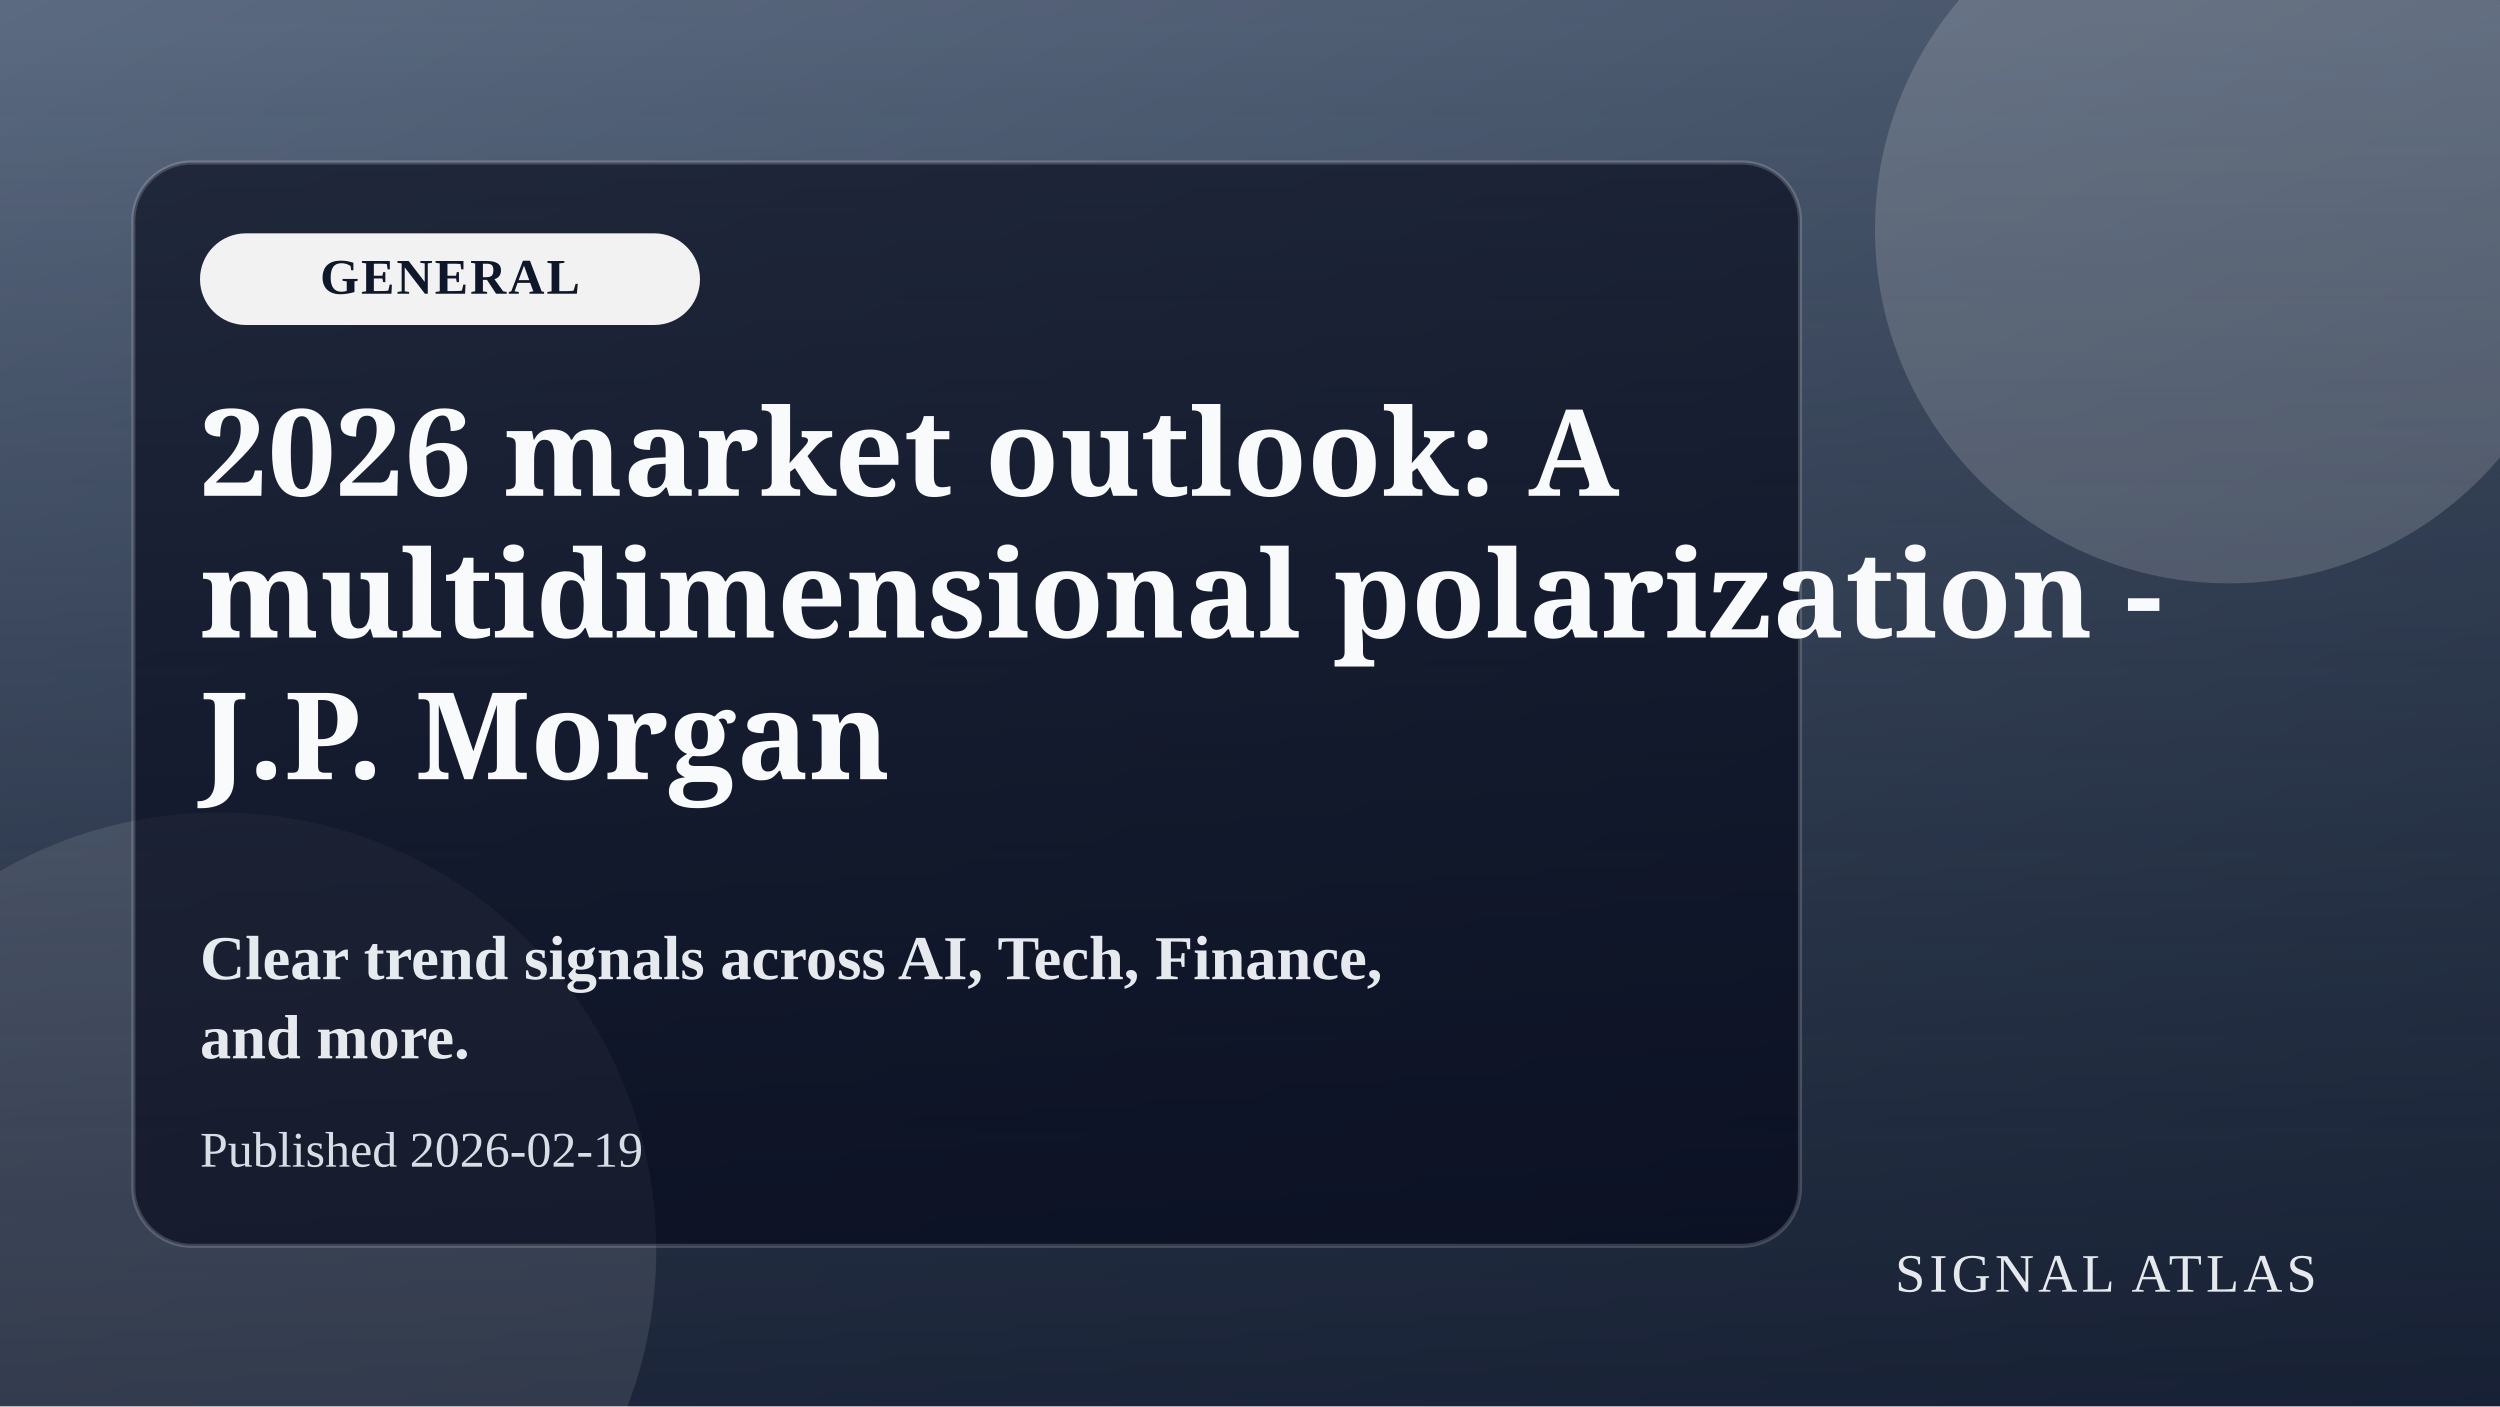
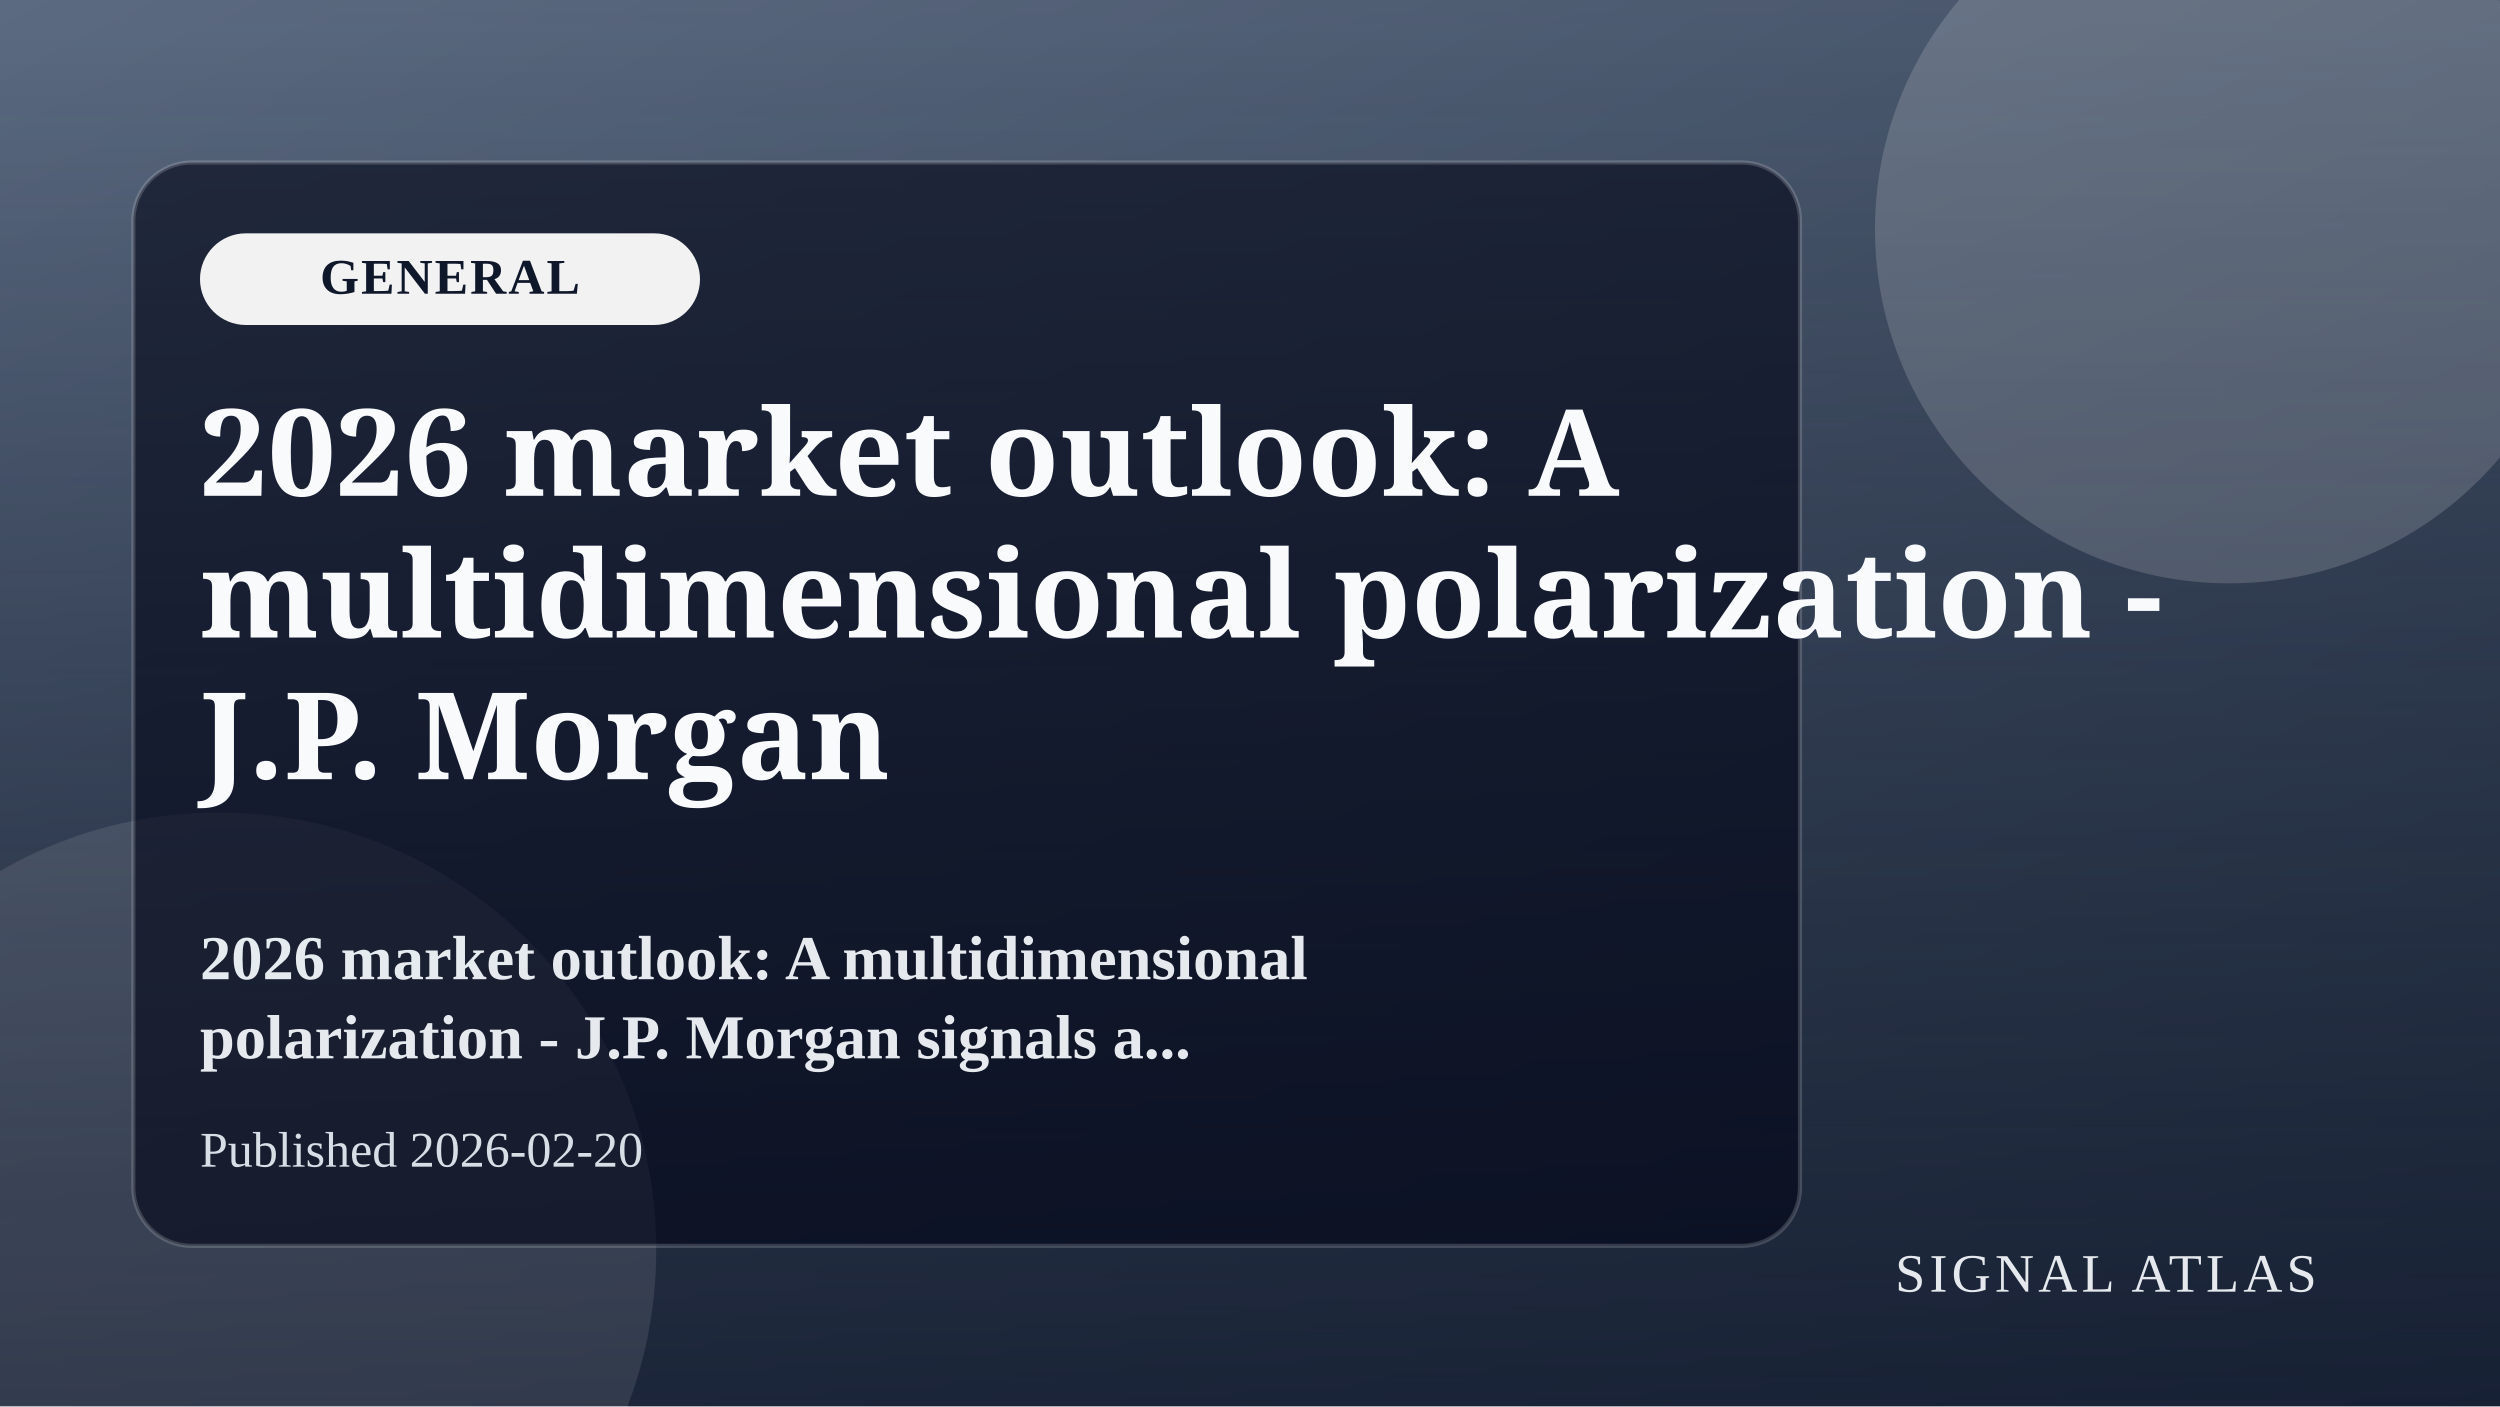
<svg xmlns="http://www.w3.org/2000/svg" viewBox="0 0 1200 675" role="img" aria-label="2026 market outlook: A multidimensional polarization - J.P. Morgan">
  <defs>
    <linearGradient id="g" x1="0" y1="0" x2="1" y2="1">
      <stop offset="0%" stop-color="#64748b" />
      <stop offset="100%" stop-color="#334155" />
    </linearGradient>
    <linearGradient id="mask" x1="0" y1="0" x2="0" y2="1">
      <stop offset="0%" stop-color="rgba(15,23,42,.1)" />
      <stop offset="100%" stop-color="rgba(15,23,42,.76)" />
    </linearGradient>
  </defs>
  <rect width="1200" height="675" fill="url(#g)" />
  <rect width="1200" height="675" fill="url(#mask)" />
  <circle cx="1070" cy="110" r="170" fill="rgba(255,255,255,.16)" />
  <circle cx="105" cy="600" r="210" fill="rgba(255,255,255,.1)" />
  <rect x="64" y="78" width="800" height="520" rx="28" fill="rgba(2,6,23,.62)" stroke="rgba(255,255,255,.17)" stroke-width="2" />
  <rect x="96" y="112" width="240" height="44" rx="22" fill="rgba(255,255,255,.94)" />
  <text x="216" y="141" text-anchor="middle" fill="#0f172a" font-family="Source Sans 3,Segoe UI,sans-serif" font-size="24" font-weight="700" letter-spacing="1">GENERAL</text>
  <text x="96" y="238" fill="#f8fafc" font-family="Newsreader,Georgia,serif" font-size="58" font-weight="700" letter-spacing=".2">
    <tspan x="96" y="238">2026 market outlook: A</tspan>
    <tspan x="96" y="306">multidimensional polarization -</tspan>
    <tspan x="96" y="374">J.P. Morgan</tspan>
  </text>
  <text x="96" y="470" fill="rgba(241,245,249,.95)" font-family="Source Sans 3,Segoe UI,sans-serif" font-size="30" font-weight="600">
-     <tspan x="96" y="470">Clear trend signals across AI, Tech, Finance,</tspan>
-     <tspan x="96" y="508">and more.</tspan>
+     <tspan x="96" y="470">2026 market outlook: A multidimensional</tspan>
+     <tspan x="96" y="508">polarization - J.P. Morgan signals a...</tspan>
  </text>
-   <text x="96" y="560" fill="rgba(226,232,240,.95)" font-family="Source Sans 3,Segoe UI,sans-serif" font-size="24">Published 2026-02-19</text>
+   <text x="96" y="560" fill="rgba(226,232,240,.95)" font-family="Source Sans 3,Segoe UI,sans-serif" font-size="24">Published 2026-02-20</text>
  <text x="1112" y="620" text-anchor="end" fill="rgba(241,245,249,.94)" font-family="Source Sans 3,Segoe UI,sans-serif" font-size="26" letter-spacing="2">SIGNAL ATLAS</text>
</svg>
